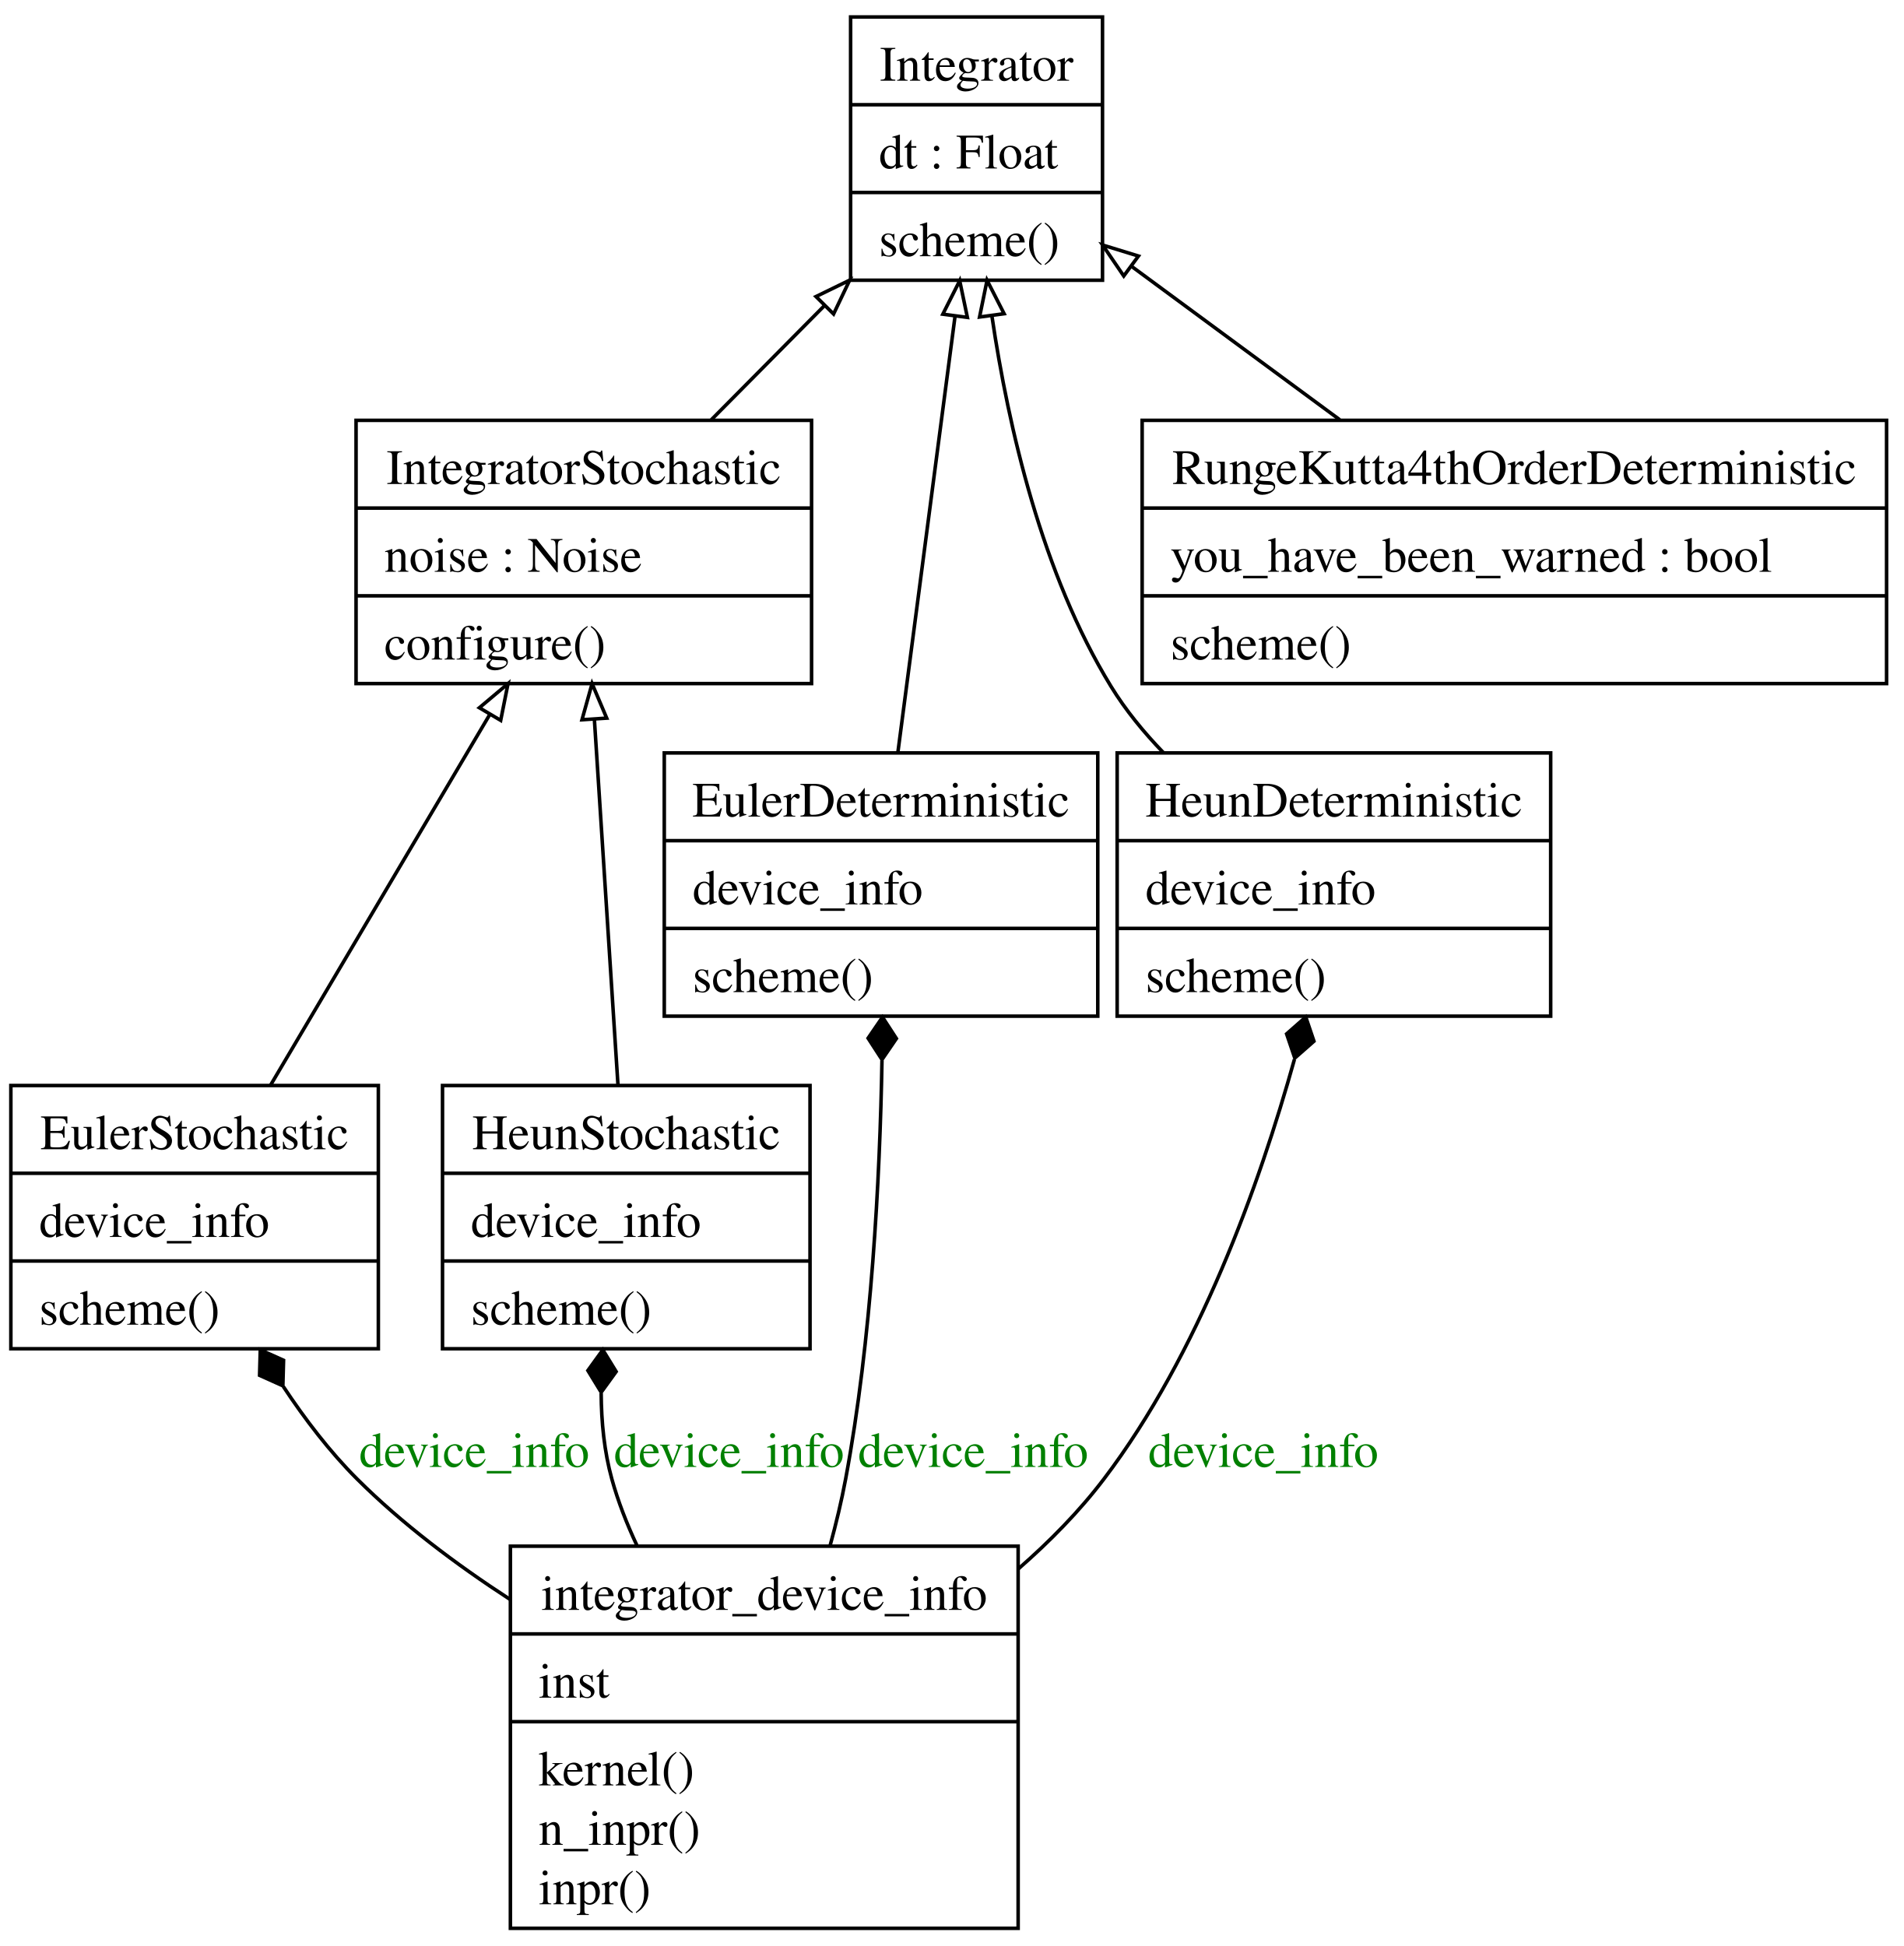
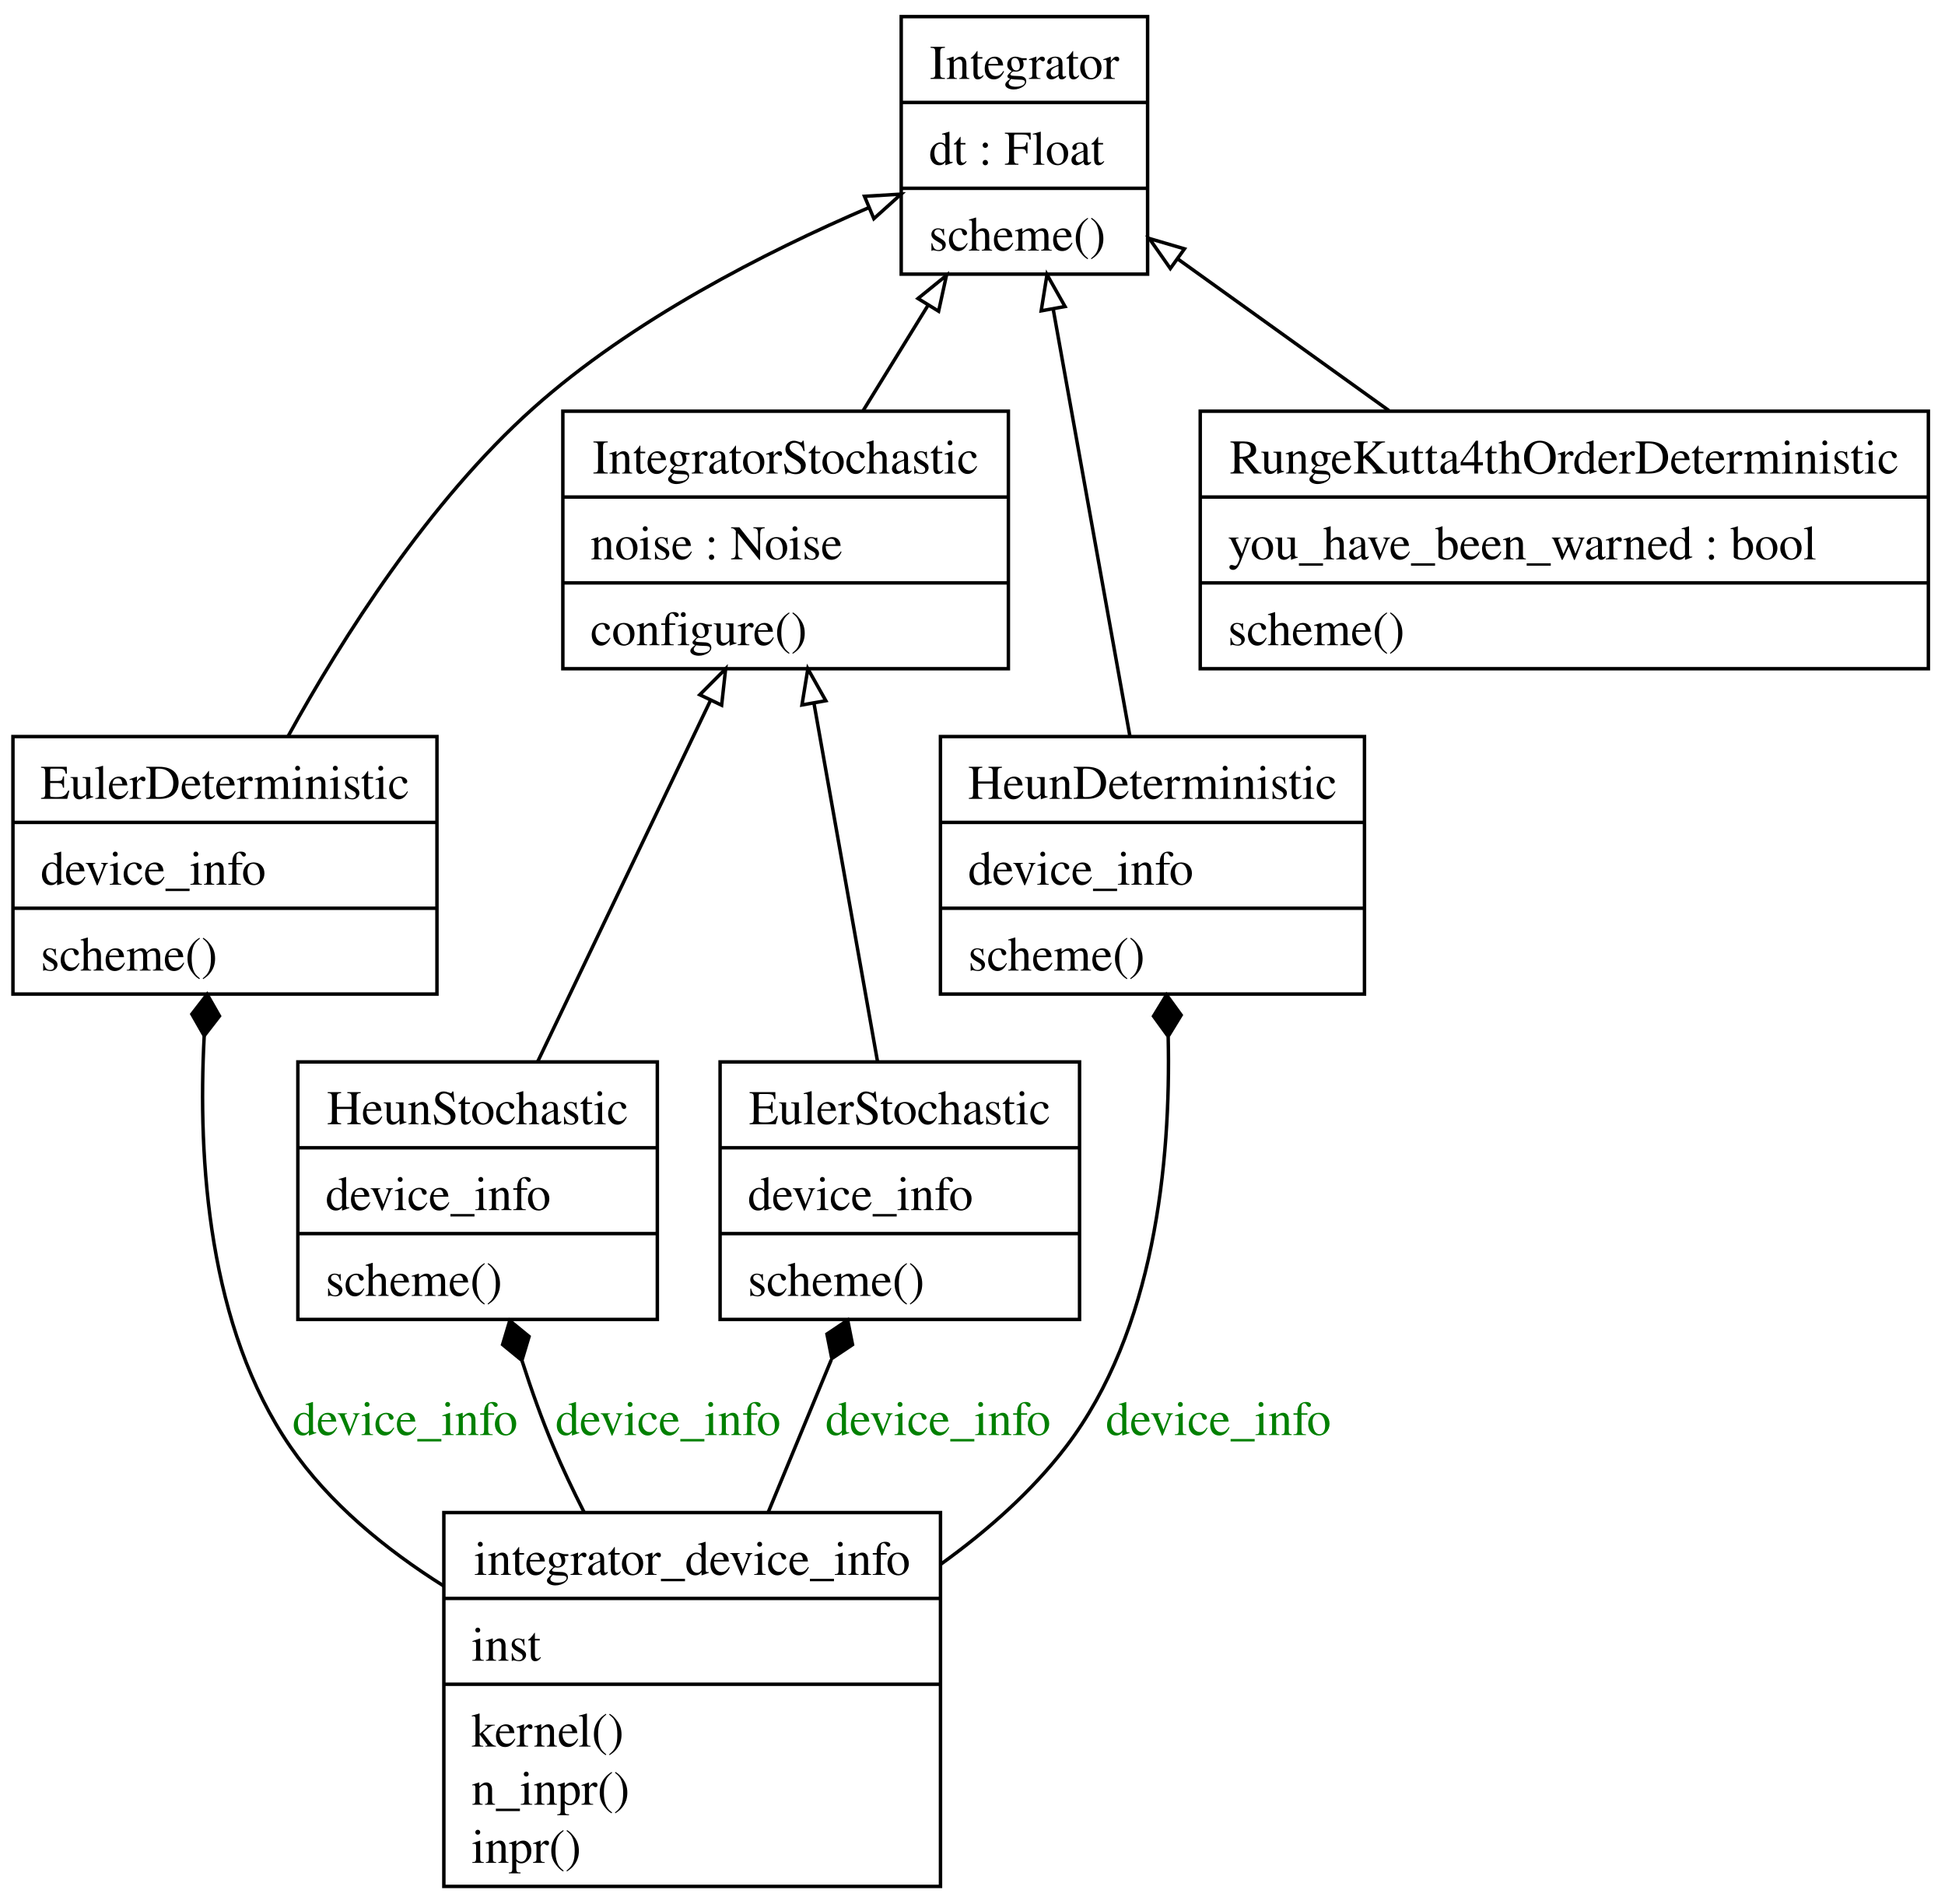
- <svg xmlns="http://www.w3.org/2000/svg" width="538pt" height="550pt" viewBox="0.00 0.00 538.00 550.00">
+ <svg xmlns="http://www.w3.org/2000/svg" width="562pt" height="550pt" viewBox="0.00 0.00 562.00 550.00">
  <g id="graph1" class="graph" transform="scale(1 1) rotate(0) translate(4 546)">
-     <polygon fill="white" stroke="white" points="-4,5 -4,-546 535,-546 535,5 -4,5" />
+     <polygon fill="white" stroke="white" points="-4,5 -4,-546 559,-546 559,5 -4,5" />
    <g id="node1" class="node">
-       <polygon fill="none" stroke="black" points="96.631,-352.8 96.631,-427.2 225.369,-427.2 225.369,-352.8 96.631,-352.8" />
-       <text text-anchor="middle" x="161" y="-409.2" font-family="Times,serif" font-size="14.00">IntegratorStochastic</text>
-       <polyline fill="none" stroke="black" points="96.631,-402.4 225.369,-402.4 " />
-       <text text-anchor="start" x="104.631" y="-384.4" font-family="Times,serif" font-size="14.00">noise : Noise</text>
-       <polyline fill="none" stroke="black" points="96.631,-377.6 225.369,-377.6 " />
-       <text text-anchor="start" x="104.631" y="-359.6" font-family="Times,serif" font-size="14.00">configure()</text>
+       <polygon fill="none" stroke="black" points="-0.259,-258.8 -0.259,-333.2 122.259,-333.2 122.259,-258.8 -0.259,-258.8" />
+       <text text-anchor="middle" x="61" y="-315.2" font-family="Times,serif" font-size="14.00">EulerDeterministic</text>
+       <polyline fill="none" stroke="black" points="-0.259,-308.4 122.259,-308.4 " />
+       <text text-anchor="start" x="7.741" y="-290.4" font-family="Times,serif" font-size="14.00">device_info</text>
+       <polyline fill="none" stroke="black" points="-0.259,-283.6 122.259,-283.6 " />
+       <text text-anchor="start" x="7.741" y="-265.6" font-family="Times,serif" font-size="14.00">scheme()</text>
+     </g>
+     <g id="node5" class="node">
+       <polygon fill="none" stroke="black" points="256.403,-466.8 256.403,-541.2 327.597,-541.2 327.597,-466.8 256.403,-466.8" />
+       <text text-anchor="middle" x="292" y="-523.2" font-family="Times,serif" font-size="14.00">Integrator</text>
+       <polyline fill="none" stroke="black" points="256.403,-516.4 327.597,-516.4 " />
+       <text text-anchor="start" x="264.403" y="-498.4" font-family="Times,serif" font-size="14.00">dt : Float</text>
+       <polyline fill="none" stroke="black" points="256.403,-491.6 327.597,-491.6 " />
+       <text text-anchor="start" x="264.403" y="-473.6" font-family="Times,serif" font-size="14.00">scheme()</text>
+     </g>
+     <g id="edge2" class="edge">
+       <path fill="none" stroke="black" d="M79.284,-333.364C95.006,-361.854 119.881,-401.047 150,-428 178.495,-453.5 217.218,-473.204 247.029,-486.004" />
+       <polygon fill="none" stroke="black" points="245.794,-489.281 256.37,-489.915 248.498,-482.824 245.794,-489.281" />
+     </g>
+     <g id="node2" class="node">
+       <polygon fill="none" stroke="black" points="204.069,-164.8 204.069,-239.2 307.931,-239.2 307.931,-164.8 204.069,-164.8" />
+       <text text-anchor="middle" x="256" y="-221.2" font-family="Times,serif" font-size="14.00">EulerStochastic</text>
+       <polyline fill="none" stroke="black" points="204.069,-214.4 307.931,-214.4 " />
+       <text text-anchor="start" x="212.069" y="-196.4" font-family="Times,serif" font-size="14.00">device_info</text>
+       <polyline fill="none" stroke="black" points="204.069,-189.6 307.931,-189.6 " />
+       <text text-anchor="start" x="212.069" y="-171.6" font-family="Times,serif" font-size="14.00">scheme()</text>
+     </g>
+     <g id="node6" class="node">
+       <polygon fill="none" stroke="black" points="158.631,-352.8 158.631,-427.2 287.369,-427.2 287.369,-352.8 158.631,-352.8" />
+       <text text-anchor="middle" x="223" y="-409.2" font-family="Times,serif" font-size="14.00">IntegratorStochastic</text>
+       <polyline fill="none" stroke="black" points="158.631,-402.4 287.369,-402.4 " />
+       <text text-anchor="start" x="166.631" y="-384.4" font-family="Times,serif" font-size="14.00">noise : Noise</text>
+       <polyline fill="none" stroke="black" points="158.631,-377.6 287.369,-377.6 " />
+       <text text-anchor="start" x="166.631" y="-359.6" font-family="Times,serif" font-size="14.00">configure()</text>
+     </g>
+     <g id="edge4" class="edge">
+       <path fill="none" stroke="black" d="M249.559,-239.304C244.312,-268.877 236.871,-310.819 231.199,-342.787" />
+       <polygon fill="none" stroke="black" points="227.726,-342.33 229.425,-352.787 234.618,-343.553 227.726,-342.33" />
    </g>
    <g id="node3" class="node">
-       <polygon fill="none" stroke="black" points="236.403,-466.8 236.403,-541.2 307.597,-541.2 307.597,-466.8 236.403,-466.8" />
-       <text text-anchor="middle" x="272" y="-523.2" font-family="Times,serif" font-size="14.00">Integrator</text>
-       <polyline fill="none" stroke="black" points="236.403,-516.4 307.597,-516.4 " />
-       <text text-anchor="start" x="244.403" y="-498.4" font-family="Times,serif" font-size="14.00">dt : Float</text>
-       <polyline fill="none" stroke="black" points="236.403,-491.6 307.597,-491.6 " />
-       <text text-anchor="start" x="244.403" y="-473.6" font-family="Times,serif" font-size="14.00">scheme()</text>
+       <polygon fill="none" stroke="black" points="267.738,-258.8 267.738,-333.2 390.262,-333.2 390.262,-258.8 267.738,-258.8" />
+       <text text-anchor="middle" x="329" y="-315.2" font-family="Times,serif" font-size="14.00">HeunDeterministic</text>
+       <polyline fill="none" stroke="black" points="267.738,-308.4 390.262,-308.4 " />
+       <text text-anchor="start" x="275.738" y="-290.4" font-family="Times,serif" font-size="14.00">device_info</text>
+       <polyline fill="none" stroke="black" points="267.738,-283.6 390.262,-283.6 " />
+       <text text-anchor="start" x="275.738" y="-265.6" font-family="Times,serif" font-size="14.00">scheme()</text>
    </g>
-     <g id="edge2" class="edge">
-       <path fill="none" stroke="black" d="M197.039,-427.363C207.222,-437.639 218.407,-448.925 228.959,-459.571" />
-       <polygon fill="none" stroke="black" points="226.617,-462.18 236.142,-466.819 231.589,-457.253 226.617,-462.18" />
-     </g>
-     <g id="node2" class="node">
-       <polygon fill="none" stroke="black" points="121.065,-164.8 121.065,-239.2 224.935,-239.2 224.935,-164.8 121.065,-164.8" />
-       <text text-anchor="middle" x="173" y="-221.2" font-family="Times,serif" font-size="14.00">HeunStochastic</text>
-       <polyline fill="none" stroke="black" points="121.065,-214.4 224.935,-214.4 " />
-       <text text-anchor="start" x="129.065" y="-196.4" font-family="Times,serif" font-size="14.00">device_info</text>
-       <polyline fill="none" stroke="black" points="121.065,-189.6 224.935,-189.6 " />
-       <text text-anchor="start" x="129.065" y="-171.6" font-family="Times,serif" font-size="14.00">scheme()</text>
-     </g>
-     <g id="edge4" class="edge">
-       <path fill="none" stroke="black" d="M170.658,-239.304C168.75,-268.877 166.044,-310.819 163.981,-342.787" />
-       <polygon fill="none" stroke="black" points="160.487,-342.583 163.336,-352.787 167.473,-343.033 160.487,-342.583" />
+     <g id="edge6" class="edge">
+       <path fill="none" stroke="black" d="M322.47,-333.354C316.307,-367.668 307.038,-419.274 300.342,-456.554" />
+       <polygon fill="none" stroke="black" points="296.85,-456.202 298.527,-466.663 303.739,-457.439 296.85,-456.202" />
    </g>
    <g id="node4" class="node">
-       <polygon fill="none" stroke="black" points="183.741,-258.8 183.741,-333.2 306.259,-333.2 306.259,-258.8 183.741,-258.8" />
-       <text text-anchor="middle" x="245" y="-315.2" font-family="Times,serif" font-size="14.00">EulerDeterministic</text>
-       <polyline fill="none" stroke="black" points="183.741,-308.4 306.259,-308.4 " />
-       <text text-anchor="start" x="191.741" y="-290.4" font-family="Times,serif" font-size="14.00">device_info</text>
-       <polyline fill="none" stroke="black" points="183.741,-283.6 306.259,-283.6 " />
-       <text text-anchor="start" x="191.741" y="-265.6" font-family="Times,serif" font-size="14.00">scheme()</text>
-     </g>
-     <g id="edge6" class="edge">
-       <path fill="none" stroke="black" d="M249.765,-333.354C254.262,-367.668 261.026,-419.274 265.912,-456.554" />
-       <polygon fill="none" stroke="black" points="262.467,-457.203 267.237,-466.663 269.408,-456.293 262.467,-457.203" />
-     </g>
-     <g id="node5" class="node">
-       <polygon fill="none" stroke="black" points="-0.931,-164.8 -0.931,-239.2 102.931,-239.2 102.931,-164.8 -0.931,-164.8" />
-       <text text-anchor="middle" x="51" y="-221.2" font-family="Times,serif" font-size="14.00">EulerStochastic</text>
-       <polyline fill="none" stroke="black" points="-0.931,-214.4 102.931,-214.4 " />
-       <text text-anchor="start" x="7.069" y="-196.4" font-family="Times,serif" font-size="14.00">device_info</text>
-       <polyline fill="none" stroke="black" points="-0.931,-189.6 102.931,-189.6 " />
-       <text text-anchor="start" x="7.069" y="-171.6" font-family="Times,serif" font-size="14.00">scheme()</text>
+       <polygon fill="none" stroke="black" points="82.065,-164.8 82.065,-239.2 185.935,-239.2 185.935,-164.8 82.065,-164.8" />
+       <text text-anchor="middle" x="134" y="-221.2" font-family="Times,serif" font-size="14.00">HeunStochastic</text>
+       <polyline fill="none" stroke="black" points="82.065,-214.4 185.935,-214.4 " />
+       <text text-anchor="start" x="90.065" y="-196.4" font-family="Times,serif" font-size="14.00">device_info</text>
+       <polyline fill="none" stroke="black" points="82.065,-189.6 185.935,-189.6 " />
+       <text text-anchor="start" x="90.065" y="-171.6" font-family="Times,serif" font-size="14.00">scheme()</text>
    </g>
    <g id="edge8" class="edge">
-       <path fill="none" stroke="black" d="M72.47,-239.304C90.187,-269.261 115.409,-311.91 134.403,-344.027" />
-       <polygon fill="none" stroke="black" points="131.481,-345.962 139.584,-352.787 137.506,-342.398 131.481,-345.962" />
+       <path fill="none" stroke="black" d="M151.371,-239.304C165.644,-269.133 185.939,-311.546 201.284,-343.615" />
+       <polygon fill="none" stroke="black" points="198.199,-345.278 205.672,-352.787 204.513,-342.256 198.199,-345.278" />
    </g>
-     <g id="node6" class="node">
-       <polygon fill="none" stroke="black" points="140.248,-1 140.248,-109 283.752,-109 283.752,-1 140.248,-1" />
-       <text text-anchor="middle" x="212" y="-91" font-family="Times,serif" font-size="14.00">integrator_device_info</text>
-       <polyline fill="none" stroke="black" points="140.248,-84.2 283.752,-84.2 " />
-       <text text-anchor="start" x="148.248" y="-66.2" font-family="Times,serif" font-size="14.00">inst</text>
-       <polyline fill="none" stroke="black" points="140.248,-59.4 283.752,-59.4 " />
-       <text text-anchor="start" x="148.248" y="-41.4" font-family="Times,serif" font-size="14.00">kernel()</text>
-       <text text-anchor="start" x="148.248" y="-24.6" font-family="Times,serif" font-size="14.00">n_inpr()</text>
-       <text text-anchor="start" x="148.248" y="-7.8" font-family="Times,serif" font-size="14.00">inpr()</text>
+     <g id="edge10" class="edge">
+       <path fill="none" stroke="black" d="M245.402,-427.363C251.368,-437.046 257.885,-447.626 264.106,-457.722" />
+       <polygon fill="none" stroke="black" points="261.249,-459.758 269.474,-466.436 267.209,-456.086 261.249,-459.758" />
+     </g>
+     <g id="node7" class="node">
+       <polygon fill="none" stroke="black" points="342.803,-352.8 342.803,-427.2 553.197,-427.2 553.197,-352.8 342.803,-352.8" />
+       <text text-anchor="middle" x="448" y="-409.2" font-family="Times,serif" font-size="14.00">RungeKutta4thOrderDeterministic</text>
+       <polyline fill="none" stroke="black" points="342.803,-402.4 553.197,-402.4 " />
+       <text text-anchor="start" x="350.803" y="-384.4" font-family="Times,serif" font-size="14.00">you_have_been_warned : bool</text>
+       <polyline fill="none" stroke="black" points="342.803,-377.6 553.197,-377.6 " />
+       <text text-anchor="start" x="350.803" y="-359.6" font-family="Times,serif" font-size="14.00">scheme()</text>
+     </g>
+     <g id="edge12" class="edge">
+       <path fill="none" stroke="black" d="M397.351,-427.363C377.667,-441.496 355.321,-457.539 336.29,-471.202" />
+       <polygon fill="none" stroke="black" points="334.161,-468.422 328.079,-477.097 338.243,-474.108 334.161,-468.422" />
+     </g>
+     <g id="node8" class="node">
+       <polygon fill="none" stroke="black" points="124.248,-1 124.248,-109 267.752,-109 267.752,-1 124.248,-1" />
+       <text text-anchor="middle" x="196" y="-91" font-family="Times,serif" font-size="14.00">integrator_device_info</text>
+       <polyline fill="none" stroke="black" points="124.248,-84.2 267.752,-84.2 " />
+       <text text-anchor="start" x="132.248" y="-66.2" font-family="Times,serif" font-size="14.00">inst</text>
+       <polyline fill="none" stroke="black" points="124.248,-59.4 267.752,-59.4 " />
+       <text text-anchor="start" x="132.248" y="-41.4" font-family="Times,serif" font-size="14.00">kernel()</text>
+       <text text-anchor="start" x="132.248" y="-24.6" font-family="Times,serif" font-size="14.00">n_inpr()</text>
+       <text text-anchor="start" x="132.248" y="-7.8" font-family="Times,serif" font-size="14.00">inpr()</text>
    </g>
    <g id="edge14" class="edge">
-       <path fill="none" stroke="black" d="M176.001,-109.231C173.126,-115.36 170.663,-121.682 168.917,-128 166.784,-135.718 165.95,-144.066 165.905,-152.264" />
-       <polygon fill="black" stroke="black" points="165.914,-152.498 170.142,-158.34 166.375,-164.489 162.148,-158.647 165.914,-152.498" />
-       <text text-anchor="middle" x="202.042" y="-131.4" font-family="Times,serif" font-size="14.00" fill="green">device_info</text>
+       <path fill="none" stroke="black" d="M124.201,-87.797C107.395,-98.356 91.143,-111.687 79.917,-128 56.169,-162.511 53.108,-210.838 55,-246.631" />
+       <polygon fill="black" stroke="black" points="55.008,-246.755 59.419,-252.459 55.85,-258.725 51.439,-253.02 55.008,-246.755" />
+       <text text-anchor="middle" x="113.042" y="-131.4" font-family="Times,serif" font-size="14.00" fill="green">device_info</text>
    </g>
    <g id="edge16" class="edge">
-       <path fill="none" stroke="black" d="M230.589,-109.093C232.314,-115.407 233.844,-121.808 235,-128 242.347,-167.369 244.681,-212.776 245.27,-246.296" />
-       <polygon fill="black" stroke="black" points="245.273,-246.524 249.345,-252.475 245.418,-258.523 241.346,-252.572 245.273,-246.524" />
-       <text text-anchor="middle" x="271.042" y="-131.4" font-family="Times,serif" font-size="14.00" fill="green">device_info</text>
+       <path fill="none" stroke="black" d="M218.001,-109.169C223.959,-123.566 230.37,-139.061 236.198,-153.146" />
+       <polygon fill="black" stroke="black" points="236.346,-153.503 242.336,-157.518 240.934,-164.592 234.944,-160.577 236.346,-153.503" />
+       <text text-anchor="middle" x="267.042" y="-131.4" font-family="Times,serif" font-size="14.00" fill="green">device_info</text>
    </g>
    <g id="edge18" class="edge">
-       <path fill="none" stroke="black" d="M140.13,-93.969C124.892,-103.865 109.598,-115.35 96.917,-128 89.216,-135.683 82.187,-144.885 76.07,-154.125" />
-       <polygon fill="black" stroke="black" points="75.942,-154.33 76.141,-161.538 69.563,-164.494 69.364,-157.286 75.942,-154.33" />
-       <text text-anchor="middle" x="130.042" y="-131.4" font-family="Times,serif" font-size="14.00" fill="green">device_info</text>
-     </g>
-     <g id="node8" class="node">
-       <polygon fill="none" stroke="black" points="311.738,-258.8 311.738,-333.2 434.262,-333.2 434.262,-258.8 311.738,-258.8" />
-       <text text-anchor="middle" x="373" y="-315.2" font-family="Times,serif" font-size="14.00">HeunDeterministic</text>
-       <polyline fill="none" stroke="black" points="311.738,-308.4 434.262,-308.4 " />
-       <text text-anchor="start" x="319.738" y="-290.4" font-family="Times,serif" font-size="14.00">device_info</text>
-       <polyline fill="none" stroke="black" points="311.738,-283.6 434.262,-283.6 " />
-       <text text-anchor="start" x="319.738" y="-265.6" font-family="Times,serif" font-size="14.00">scheme()</text>
+       <path fill="none" stroke="black" d="M267.913,-94.134C281.3,-103.769 294.152,-115.106 304,-128 329.628,-161.553 334.333,-210.208 333.545,-246.354" />
+       <polygon fill="black" stroke="black" points="333.536,-246.581 337.296,-252.734 333.063,-258.572 329.303,-252.419 333.536,-246.581" />
+       <text text-anchor="middle" x="348.042" y="-131.4" font-family="Times,serif" font-size="14.00" fill="green">device_info</text>
    </g>
    <g id="edge20" class="edge">
-       <path fill="none" stroke="black" d="M283.799,-102.578C292.691,-110.344 301.073,-118.873 308,-128 334.837,-163.358 351.95,-211.178 361.842,-246.585" />
-       <polygon fill="black" stroke="black" points="361.942,-246.959 367.357,-251.721 365.044,-258.551 359.629,-253.789 361.942,-246.959" />
-       <text text-anchor="middle" x="353.042" y="-131.4" font-family="Times,serif" font-size="14.00" fill="green">device_info</text>
-     </g>
-     <g id="node7" class="node">
-       <polygon fill="none" stroke="black" points="318.803,-352.8 318.803,-427.2 529.197,-427.2 529.197,-352.8 318.803,-352.8" />
-       <text text-anchor="middle" x="424" y="-409.2" font-family="Times,serif" font-size="14.00">RungeKutta4thOrderDeterministic</text>
-       <polyline fill="none" stroke="black" points="318.803,-402.4 529.197,-402.4 " />
-       <text text-anchor="start" x="326.803" y="-384.4" font-family="Times,serif" font-size="14.00">you_have_been_warned : bool</text>
-       <polyline fill="none" stroke="black" points="318.803,-377.6 529.197,-377.6 " />
-       <text text-anchor="start" x="326.803" y="-359.6" font-family="Times,serif" font-size="14.00">scheme()</text>
-     </g>
-     <g id="edge10" class="edge">
-       <path fill="none" stroke="black" d="M374.65,-427.363C355.706,-441.322 334.234,-457.144 315.842,-470.696" />
-       <polygon fill="none" stroke="black" points="313.603,-467.998 307.628,-476.748 317.755,-473.633 313.603,-467.998" />
-     </g>
-     <g id="edge12" class="edge">
-       <path fill="none" stroke="black" d="M324.879,-333.204C319.268,-339.003 314.097,-345.315 310,-352 290.52,-383.786 281,-425.147 276.362,-456.542" />
-       <polygon fill="none" stroke="black" points="272.85,-456.398 274.969,-466.778 279.786,-457.342 272.85,-456.398" />
+       <path fill="none" stroke="black" d="M164.708,-109.226C161.542,-115.46 158.534,-121.806 155.917,-128 152.591,-135.87 149.549,-144.415 146.858,-152.792" />
+       <polygon fill="black" stroke="black" points="146.806,-152.962 148.876,-159.87 143.296,-164.437 141.226,-157.53 146.806,-152.962" />
+       <text text-anchor="middle" x="189.042" y="-131.4" font-family="Times,serif" font-size="14.00" fill="green">device_info</text>
    </g>
  </g>
</svg>
